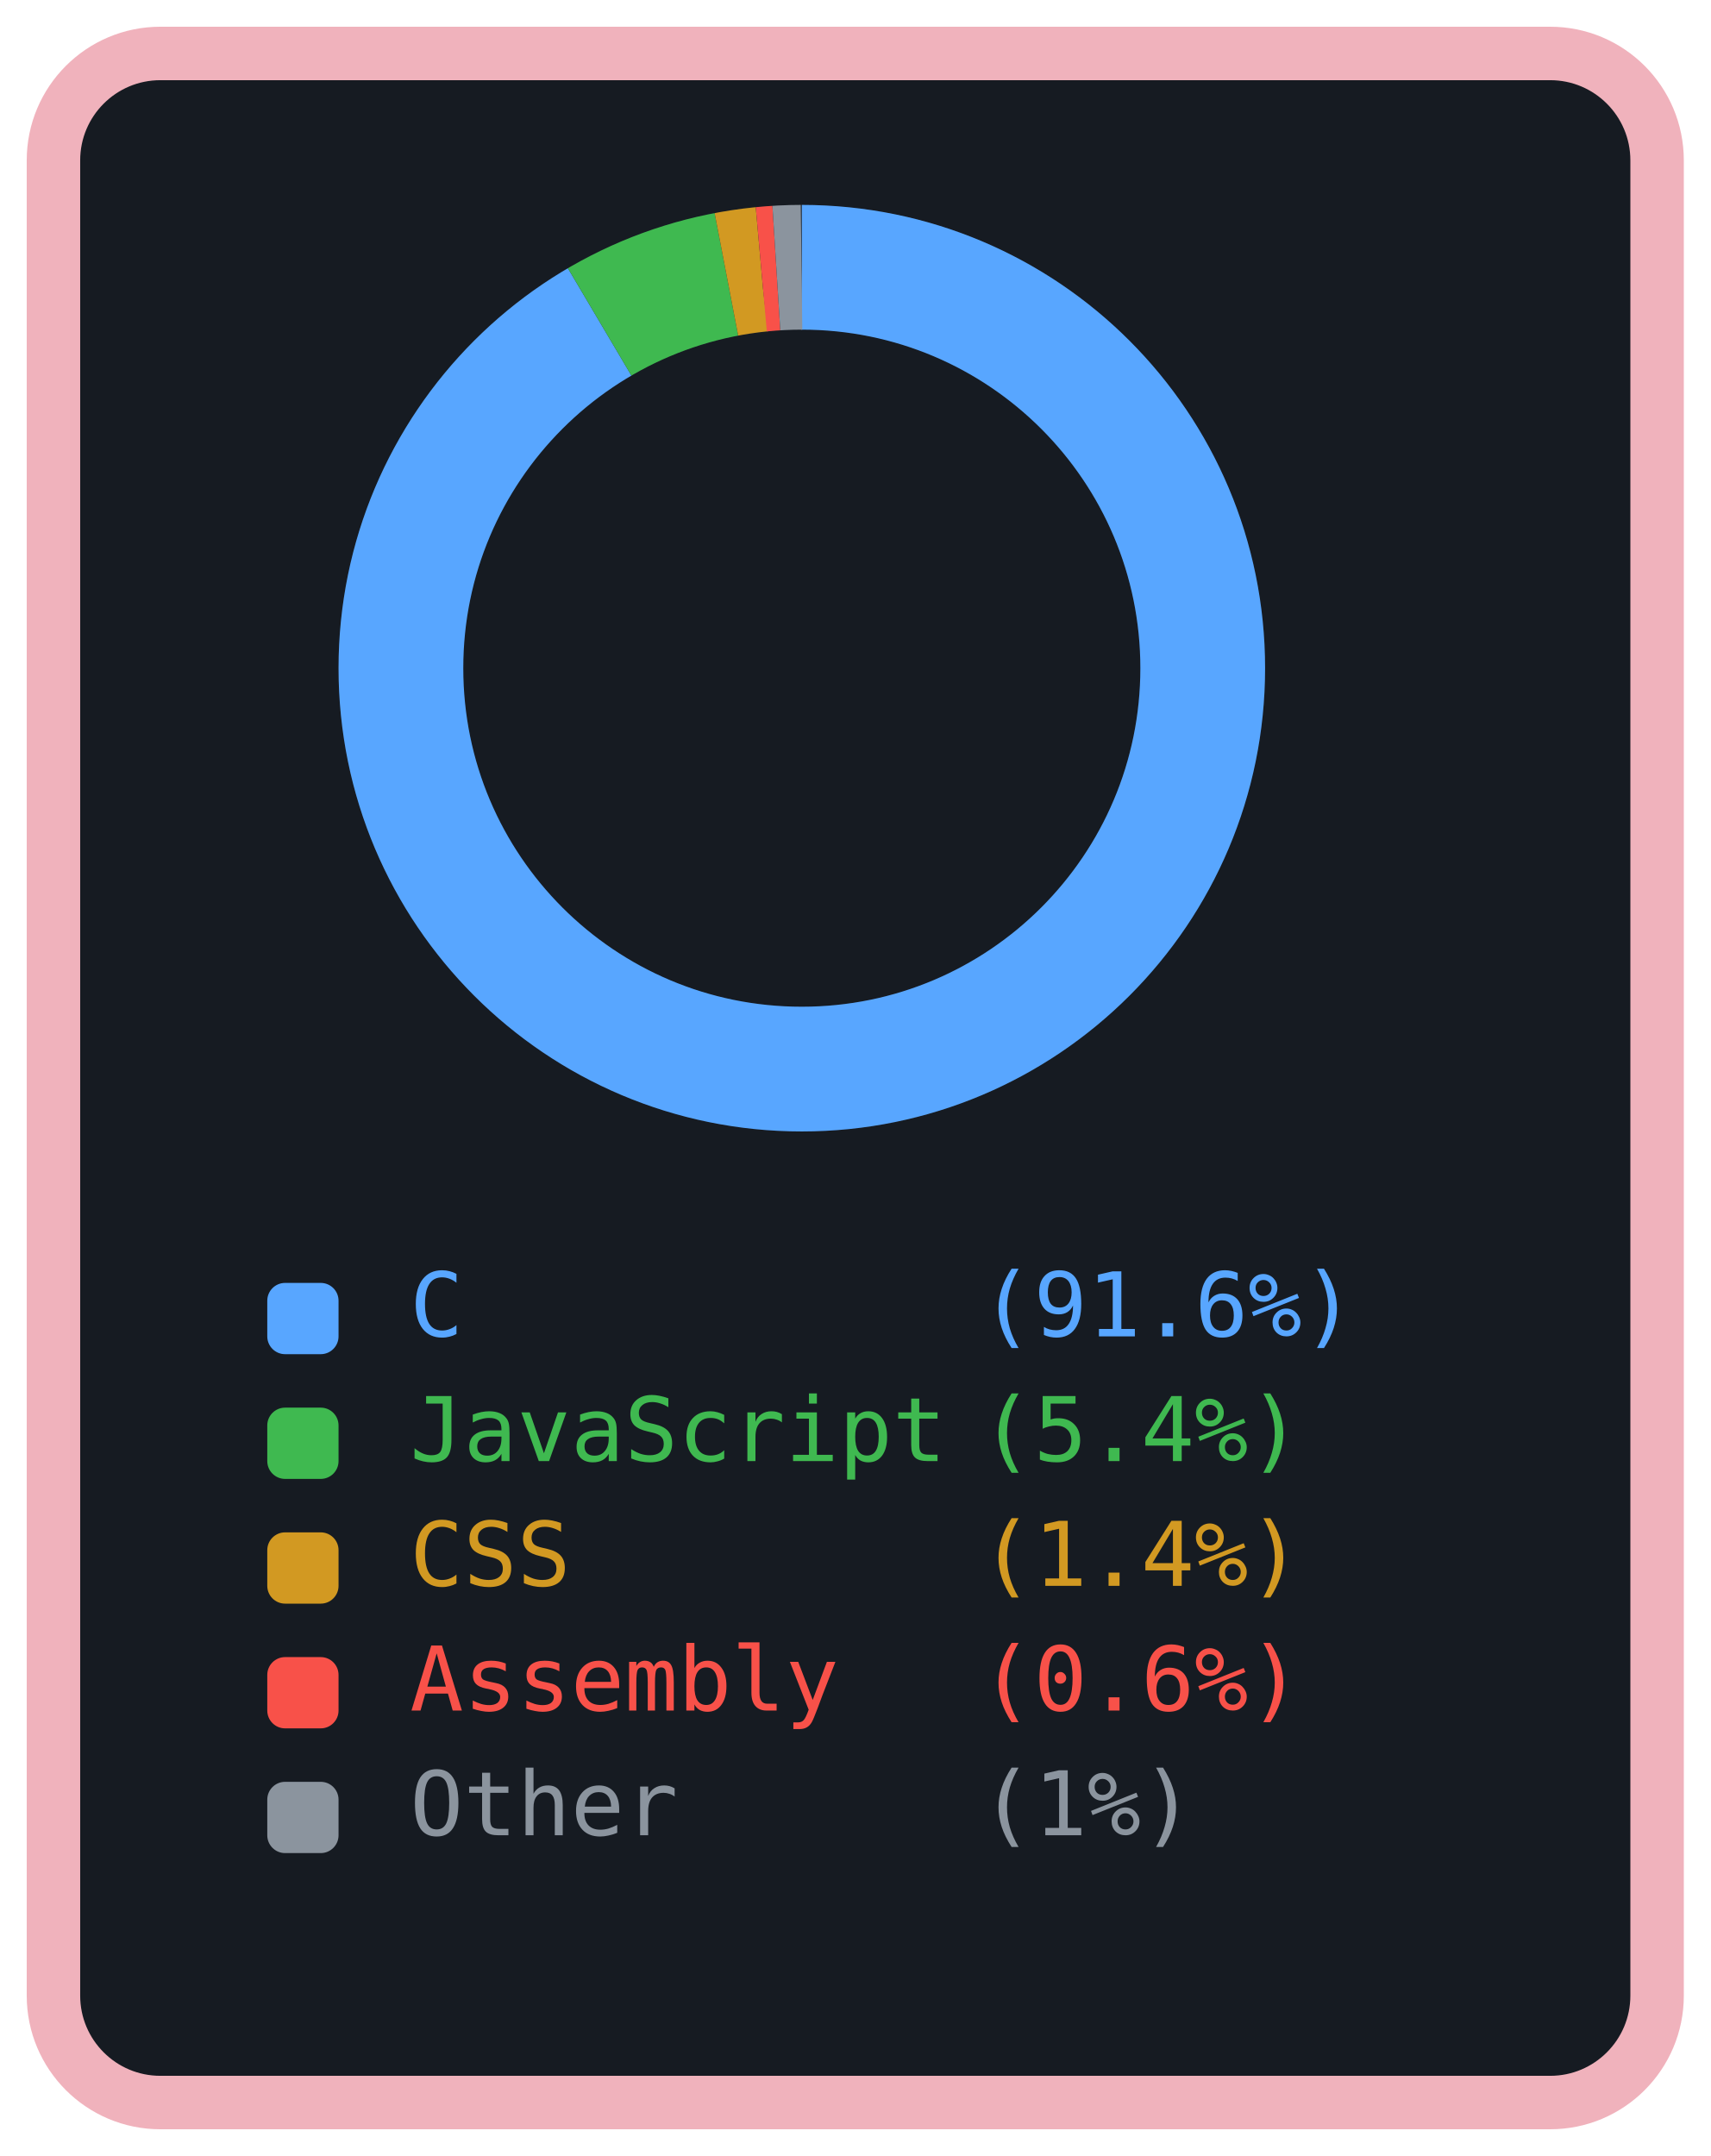
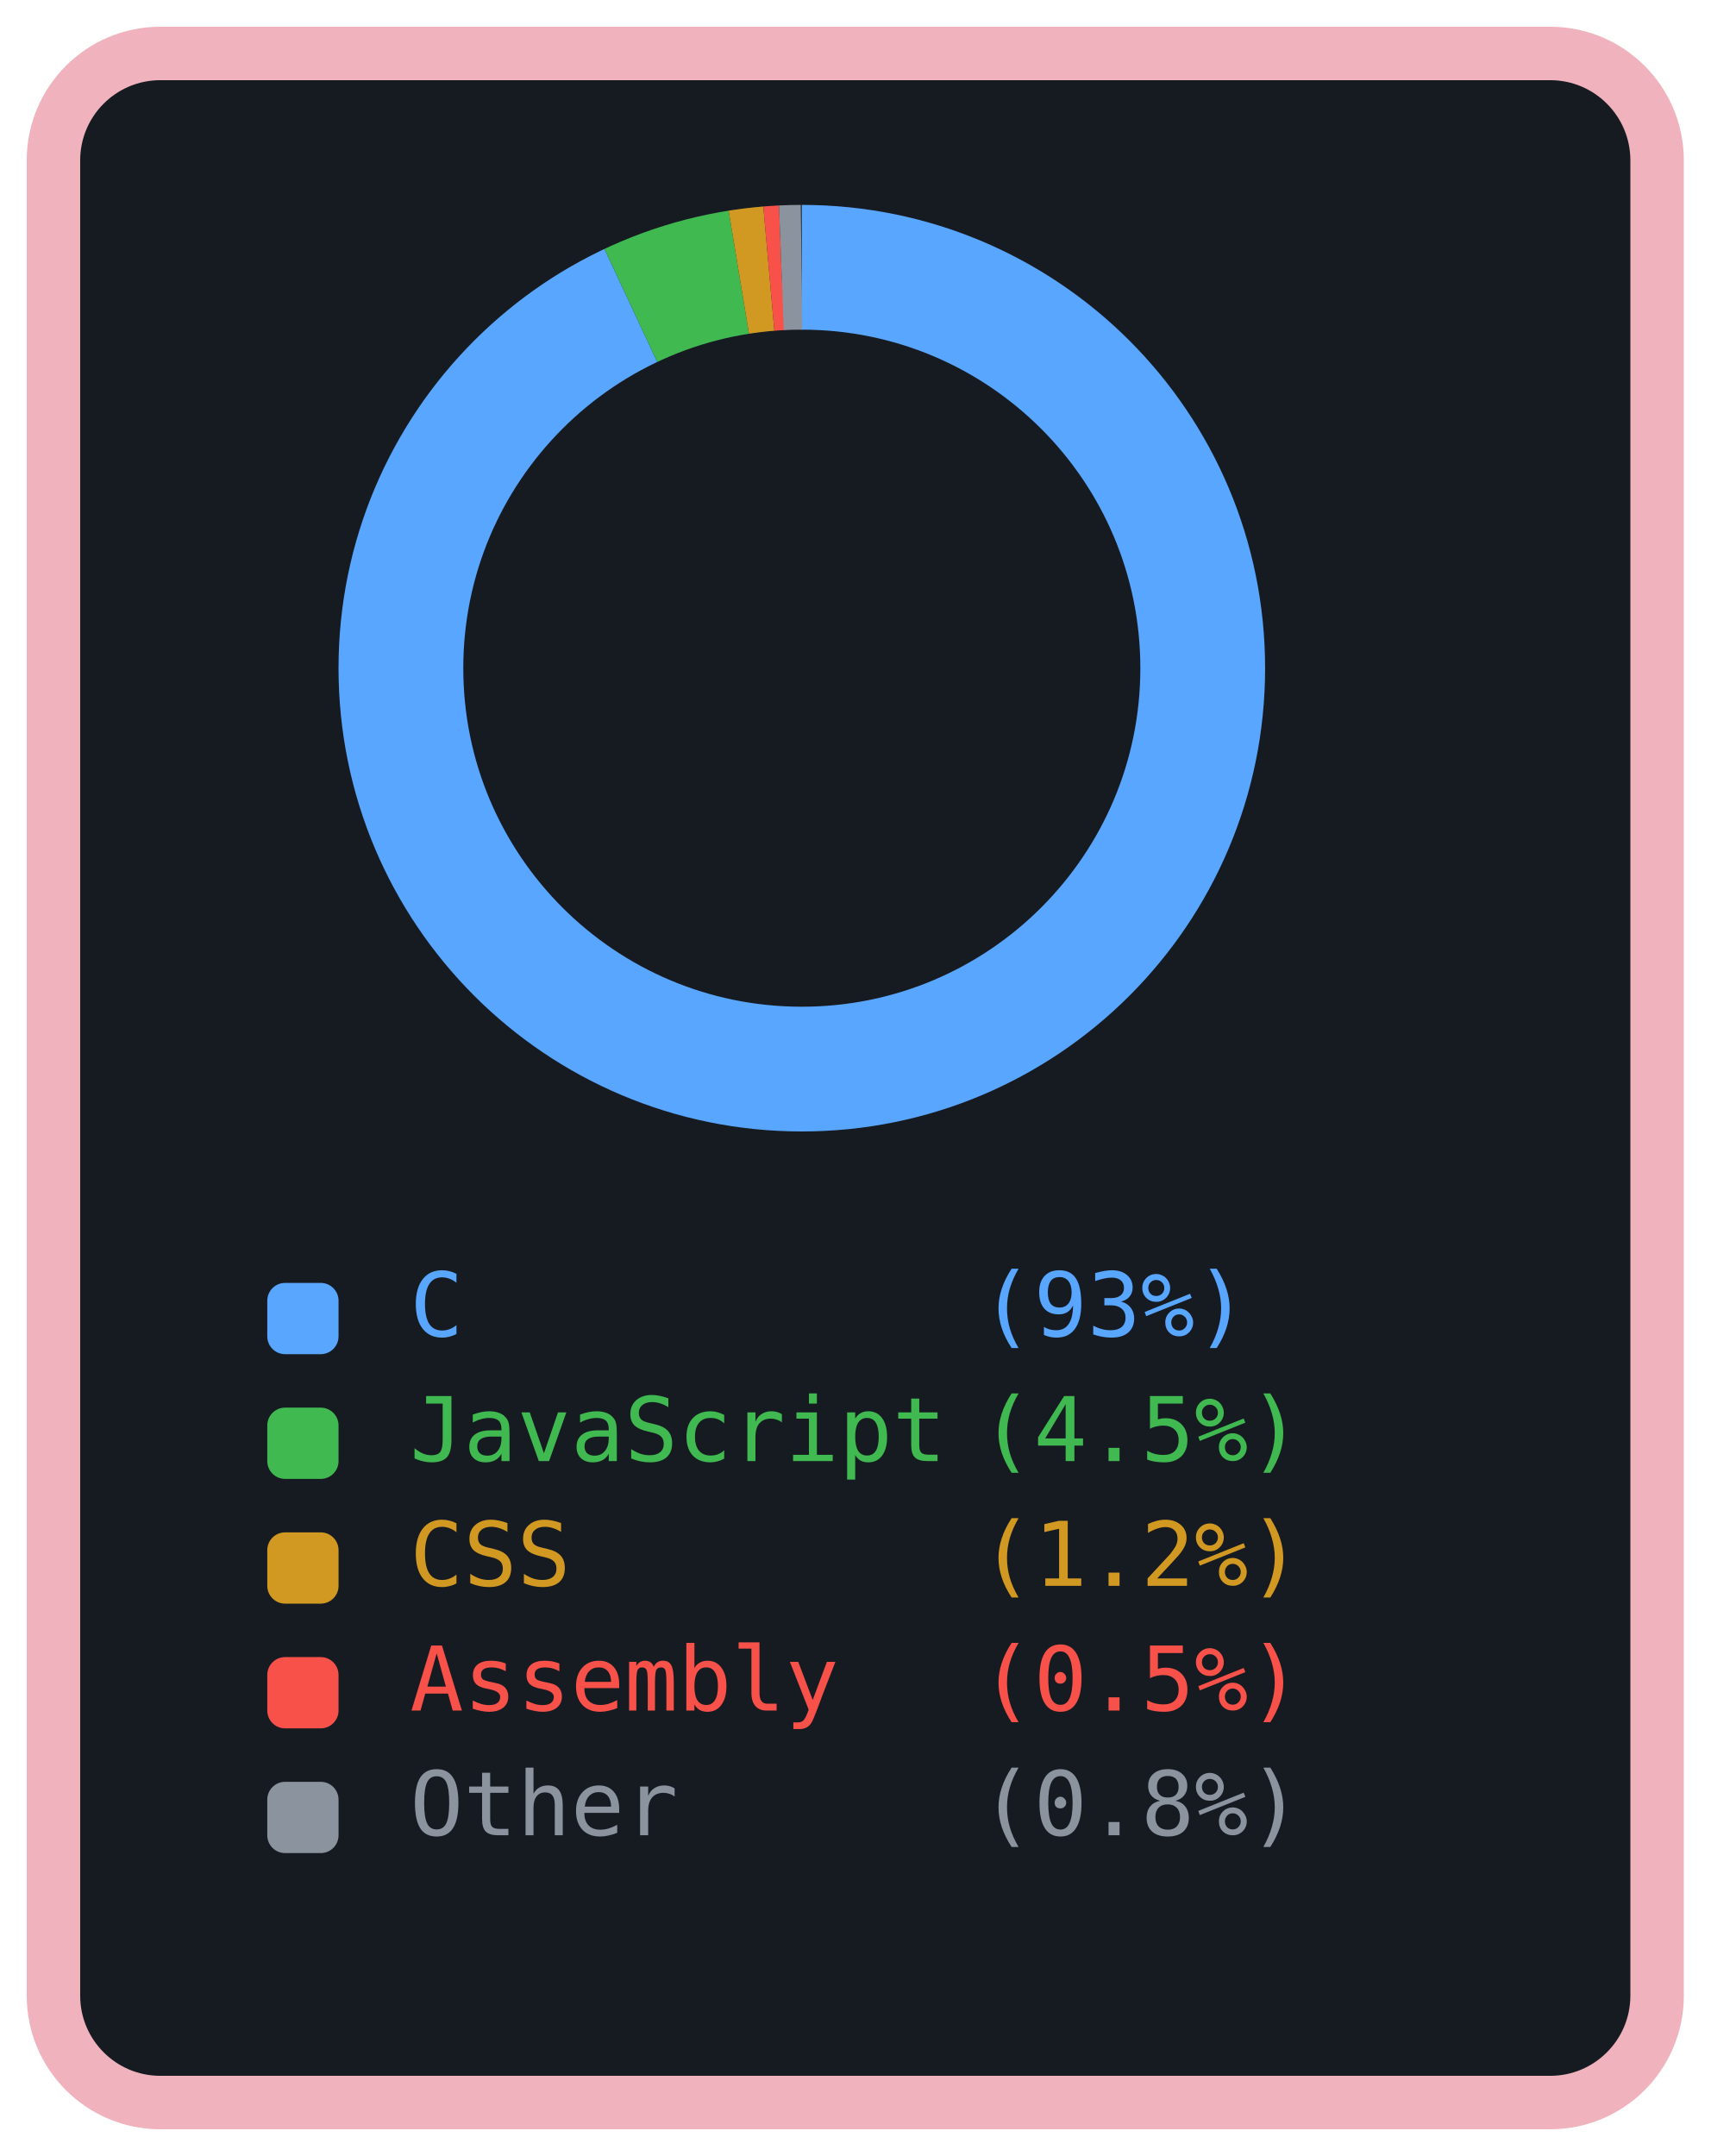
<svg xmlns="http://www.w3.org/2000/svg" width="192" height="242" viewBox="0 0 192 242">
  <style>
		.bg {
			fill: #161B22;
			stroke: #F0B2BC;
			stroke-width: 6;
			rx: 12px;
		}
		</style>
  <rect x="6" y="6" width="180" height="230" class="bg" />
  <g>
    <circle cx="90" cy="75" r="45" fill="none" stroke="#21262d" stroke-width="14" />
-     <circle cx="90" cy="75" r="45" fill="none" stroke="#58a6ff" stroke-width="14" stroke-dasharray="258.993 282.743" stroke-dashoffset="0" transform="rotate(-90 90 75)" />
+     <circle cx="90" cy="75" r="45" fill="none" stroke="#58a6ff" stroke-width="14" stroke-dasharray="262.951 282.743" stroke-dashoffset="0" transform="rotate(-90 90 75)" />
    <g>
      <rect x="30" y="144" width="8" height="8" rx="2" fill="#58a6ff" />
      <text x="46" y="150" font-family="monospace" font-size="10" fill="#58a6ff">C</text>
-       <text x="110" y="150" font-family="monospace" font-size="10" fill="#58a6ff">(91.6%)</text>
+       <text x="110" y="150" font-family="monospace" font-size="10" fill="#58a6ff">(93%)</text>
    </g>
-     <circle cx="90" cy="75" r="45" fill="none" stroke="#3fb950" stroke-width="14" stroke-dasharray="15.268 282.743" stroke-dashoffset="-258.993" transform="rotate(-90 90 75)" />
+     <circle cx="90" cy="75" r="45" fill="none" stroke="#3fb950" stroke-width="14" stroke-dasharray="12.723 282.743" stroke-dashoffset="-262.951" transform="rotate(-90 90 75)" />
    <g>
      <rect x="30" y="158" width="8" height="8" rx="2" fill="#3fb950" />
      <text x="46" y="164" font-family="monospace" font-size="10" fill="#3fb950">JavaScript</text>
-       <text x="110" y="164" font-family="monospace" font-size="10" fill="#3fb950">(5.4%)</text>
+       <text x="110" y="164" font-family="monospace" font-size="10" fill="#3fb950">(4.5%)</text>
    </g>
-     <circle cx="90" cy="75" r="45" fill="none" stroke="#d29922" stroke-width="14" stroke-dasharray="3.958 282.743" stroke-dashoffset="-274.261" transform="rotate(-90 90 75)" />
+     <circle cx="90" cy="75" r="45" fill="none" stroke="#d29922" stroke-width="14" stroke-dasharray="3.393 282.743" stroke-dashoffset="-275.675" transform="rotate(-90 90 75)" />
    <g>
      <rect x="30" y="172" width="8" height="8" rx="2" fill="#d29922" />
      <text x="46" y="178" font-family="monospace" font-size="10" fill="#d29922">CSS</text>
-       <text x="110" y="178" font-family="monospace" font-size="10" fill="#d29922">(1.4%)</text>
+       <text x="110" y="178" font-family="monospace" font-size="10" fill="#d29922">(1.2%)</text>
    </g>
-     <circle cx="90" cy="75" r="45" fill="none" stroke="#f85149" stroke-width="14" stroke-dasharray="1.696 282.743" stroke-dashoffset="-278.219" transform="rotate(-90 90 75)" />
+     <circle cx="90" cy="75" r="45" fill="none" stroke="#f85149" stroke-width="14" stroke-dasharray="1.414 282.743" stroke-dashoffset="-279.068" transform="rotate(-90 90 75)" />
    <g>
      <rect x="30" y="186" width="8" height="8" rx="2" fill="#f85149" />
      <text x="46" y="192" font-family="monospace" font-size="10" fill="#f85149">Assembly</text>
-       <text x="110" y="192" font-family="monospace" font-size="10" fill="#f85149">(0.6%)</text>
+       <text x="110" y="192" font-family="monospace" font-size="10" fill="#f85149">(0.5%)</text>
    </g>
-     <circle cx="90" cy="75" r="45" fill="none" stroke="#8b949e" stroke-width="14" stroke-dasharray="2.827 282.743" stroke-dashoffset="-279.916" transform="rotate(-90 90 75)" />
+     <circle cx="90" cy="75" r="45" fill="none" stroke="#8b949e" stroke-width="14" stroke-dasharray="2.262 282.743" stroke-dashoffset="-280.481" transform="rotate(-90 90 75)" />
    <g>
      <rect x="30" y="200" width="8" height="8" rx="2" fill="#8b949e" />
      <text x="46" y="206" font-family="monospace" font-size="10" fill="#8b949e">Other</text>
-       <text x="110" y="206" font-family="monospace" font-size="10" fill="#8b949e">(1%)</text>
+       <text x="110" y="206" font-family="monospace" font-size="10" fill="#8b949e">(0.8%)</text>
    </g>
  </g>
</svg>
